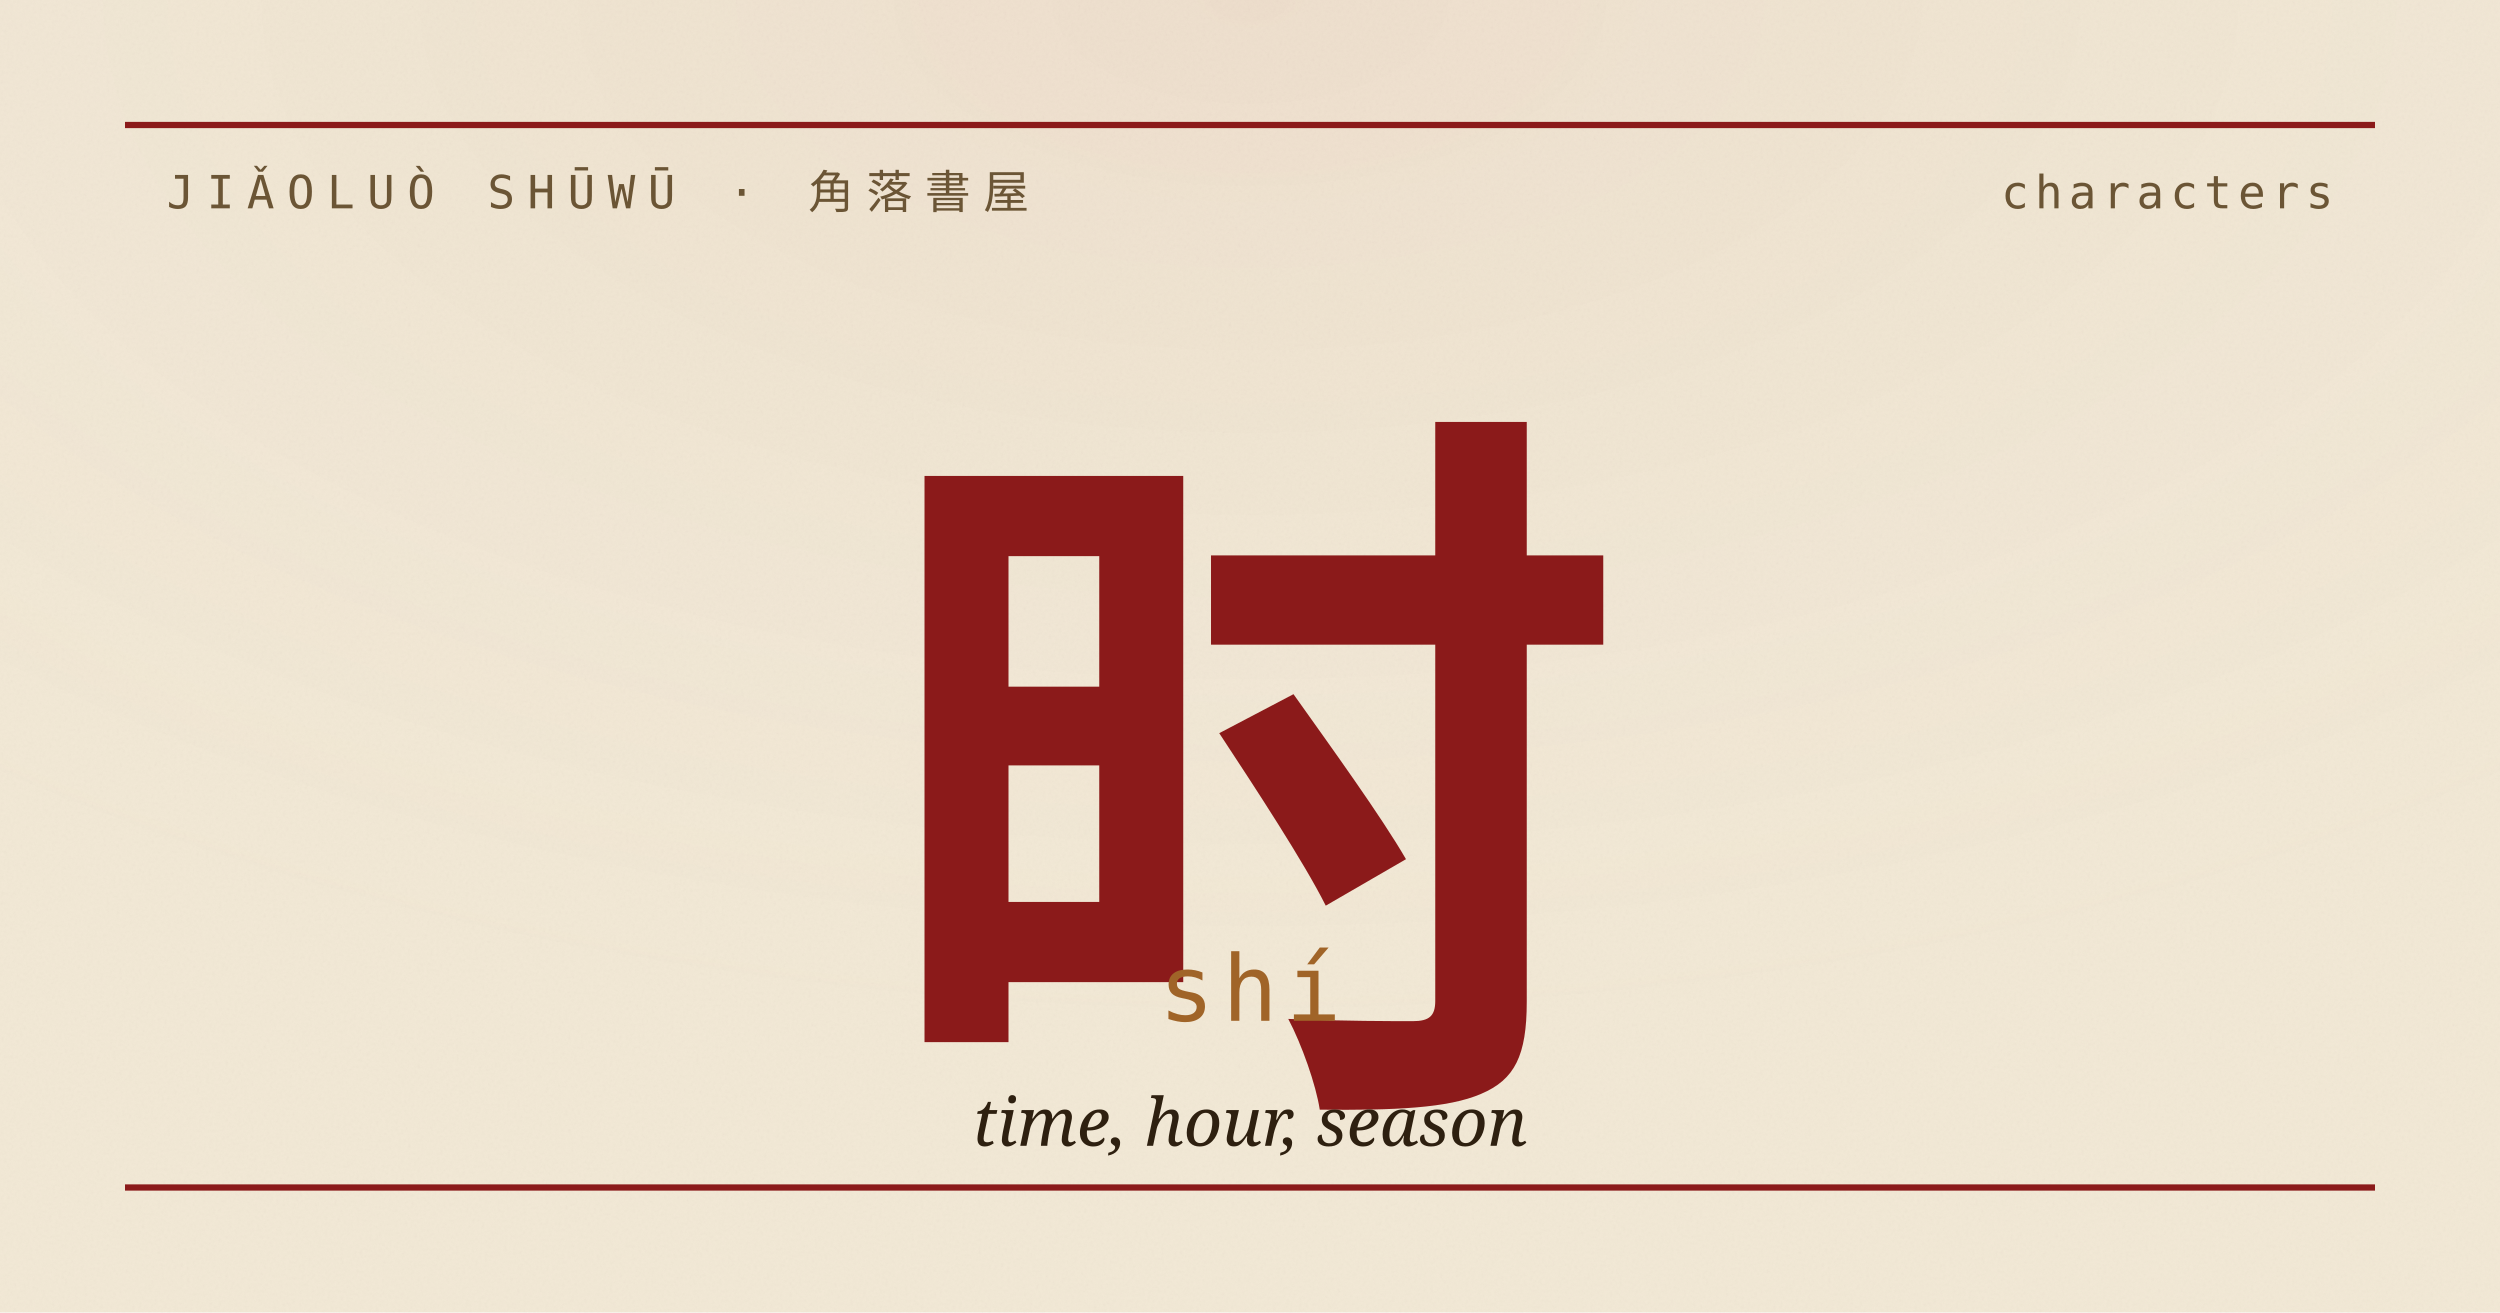
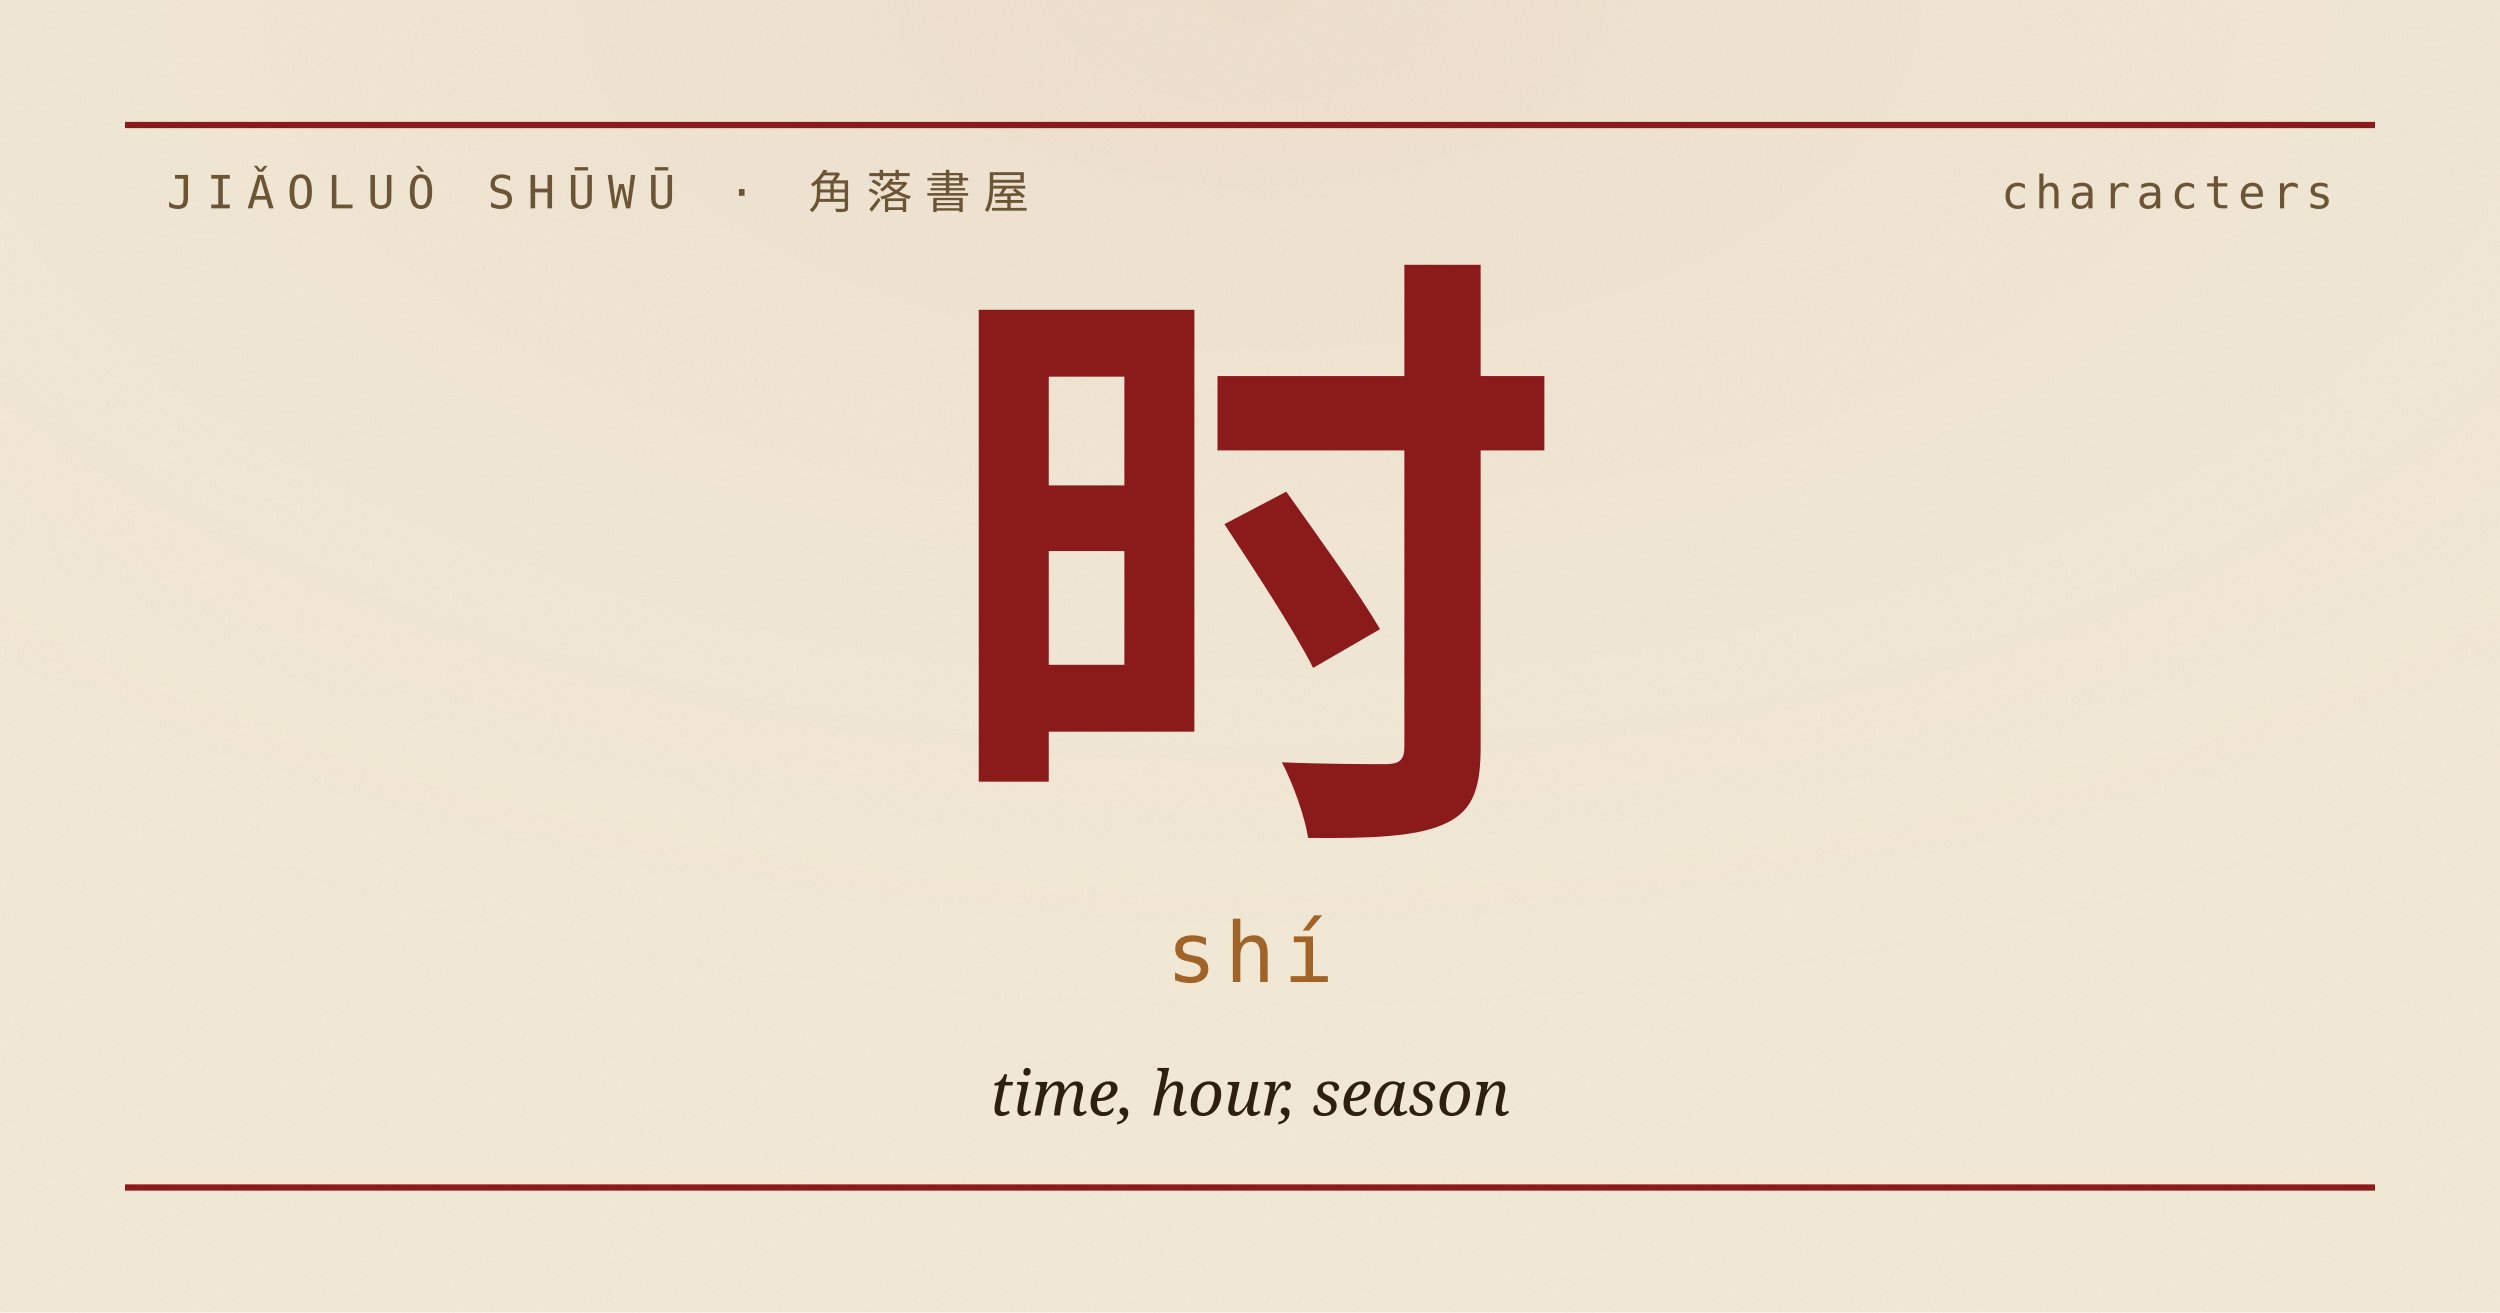
<svg xmlns="http://www.w3.org/2000/svg" viewBox="0 0 1200 630" width="1200" height="630">
  <defs>
    <filter id="paper">
      <feTurbulence type="fractalNoise" baseFrequency="0.65" numOctaves="5" stitchTiles="stitch" />
      <feColorMatrix type="saturate" values="0" />
    </filter>
    <radialGradient id="vignette" cx="50%" cy="0%" r="80%">
      <stop offset="0%" stop-color="#8b1a1a" stop-opacity="0.05" />
      <stop offset="100%" stop-color="#f2e8d5" stop-opacity="0" />
    </radialGradient>
  </defs>
  <rect width="1200" height="630" fill="#f2e8d5" />
  <rect width="1200" height="630" fill="url(#vignette)" />
  <rect width="1200" height="630" filter="url(#paper)" opacity="0.06" />
  <line x1="60" y1="60" x2="1140" y2="60" stroke="#8b1a1a" stroke-width="3" />
  <line x1="60" y1="570" x2="1140" y2="570" stroke="#8b1a1a" stroke-width="3" />
  <text x="80" y="100" font-family="Inconsolata, monospace" font-size="22" letter-spacing="6" fill="#6b5535" text-transform="uppercase">JIǍOLUÒ SHŪWŪ · 角落書屋</text>
  <text x="1120" y="100" font-family="Inconsolata, monospace" font-size="22" letter-spacing="3" fill="#6b5535" text-anchor="end">characters</text>
-   <text x="600" y="380" font-family="Noto Serif SC, serif" font-size="360" font-weight="700" fill="#8b1a1a" text-anchor="middle" dominant-baseline="middle">时</text>
-   <text x="600" y="490" font-family="Inconsolata, monospace" font-size="44" letter-spacing="4" fill="#a06428" text-anchor="middle">shí</text>
-   <text x="600" y="550" font-family="Cormorant Garamond, Georgia, serif" font-style="italic" font-size="32" fill="#2e2010" text-anchor="middle">time, hour, season</text>
+   <text x="600" y="275" font-family="Noto Serif SC, serif" font-size="300" font-weight="700" fill="#8b1a1a" text-anchor="middle" dominant-baseline="middle">时</text>
+   <text x="600" y="460" font-family="Inconsolata, monospace" font-size="40" letter-spacing="4" fill="#a06428" text-anchor="middle" dominant-baseline="middle">shí</text>
+   <text x="600" y="525" font-family="Cormorant Garamond, Georgia, serif" font-style="italic" font-size="30" fill="#2e2010" text-anchor="middle" dominant-baseline="middle">time, hour, season</text>
</svg>
